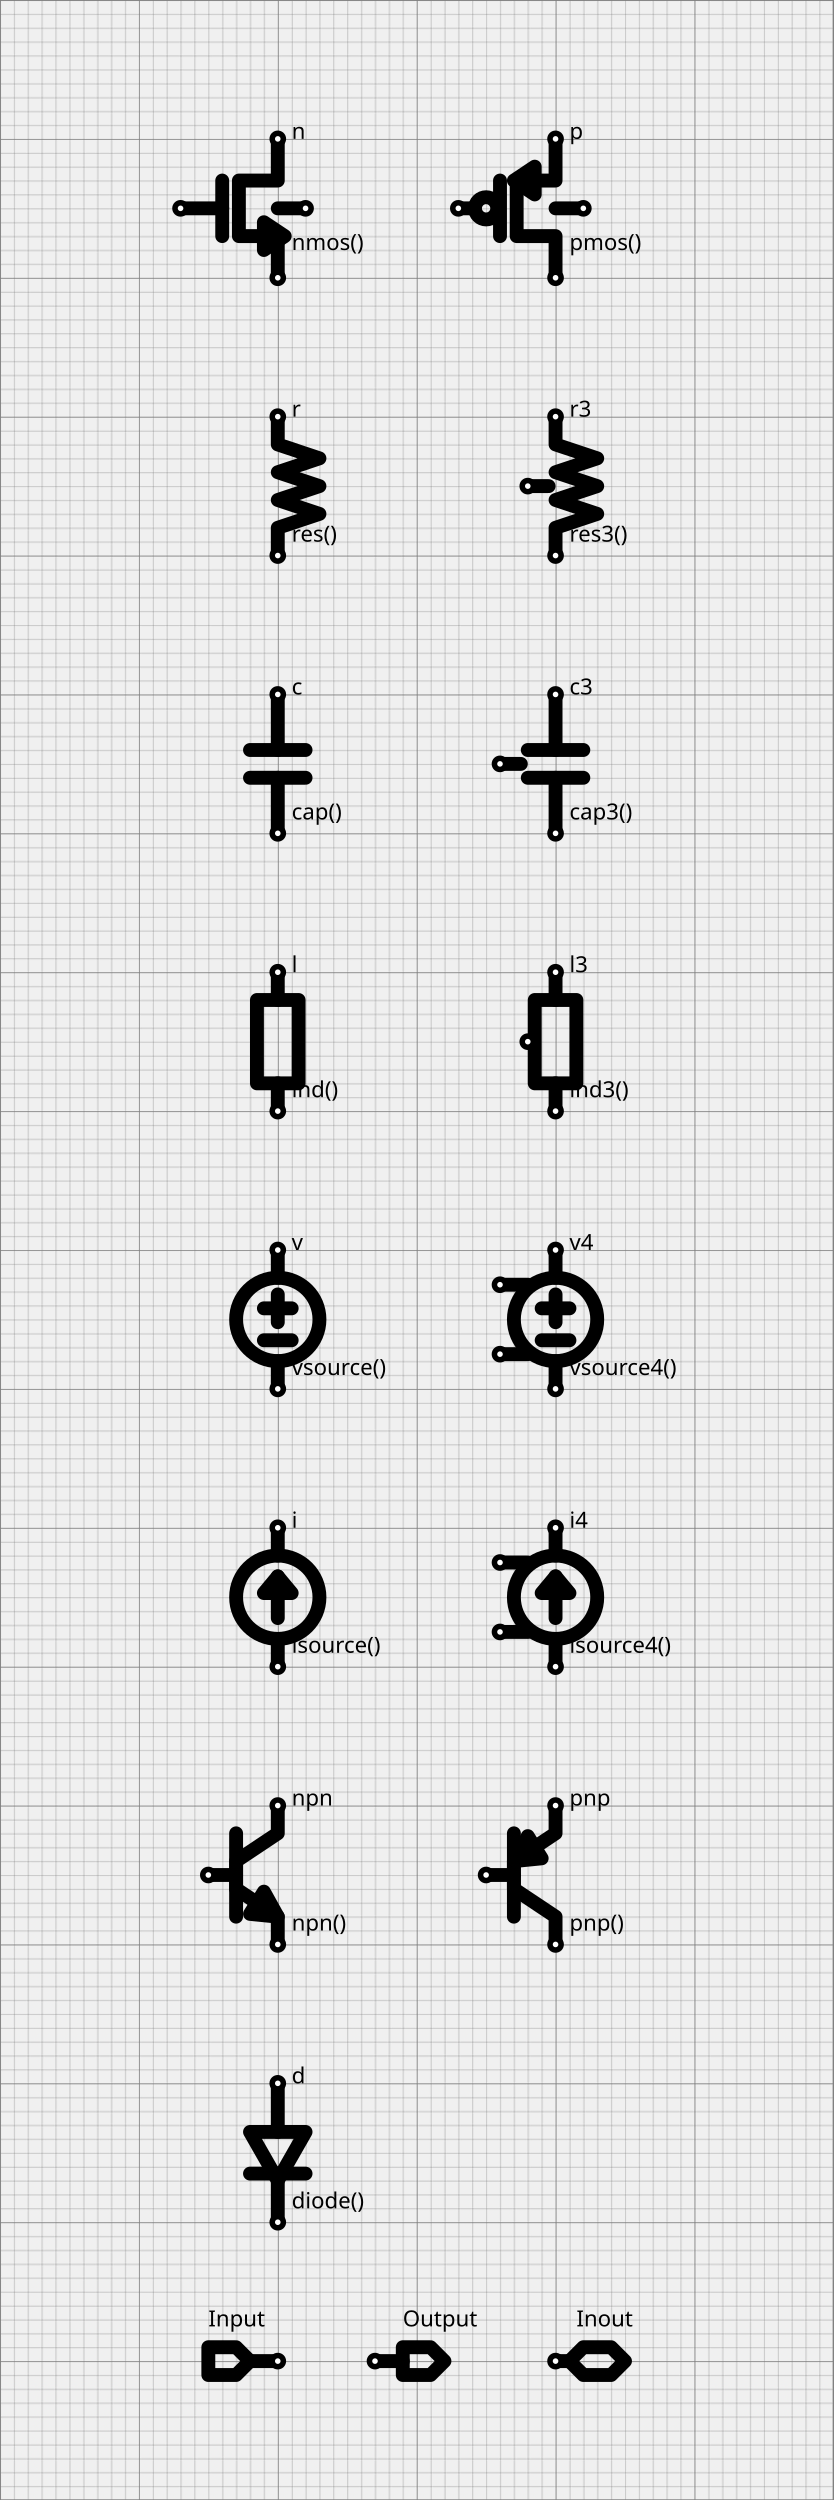
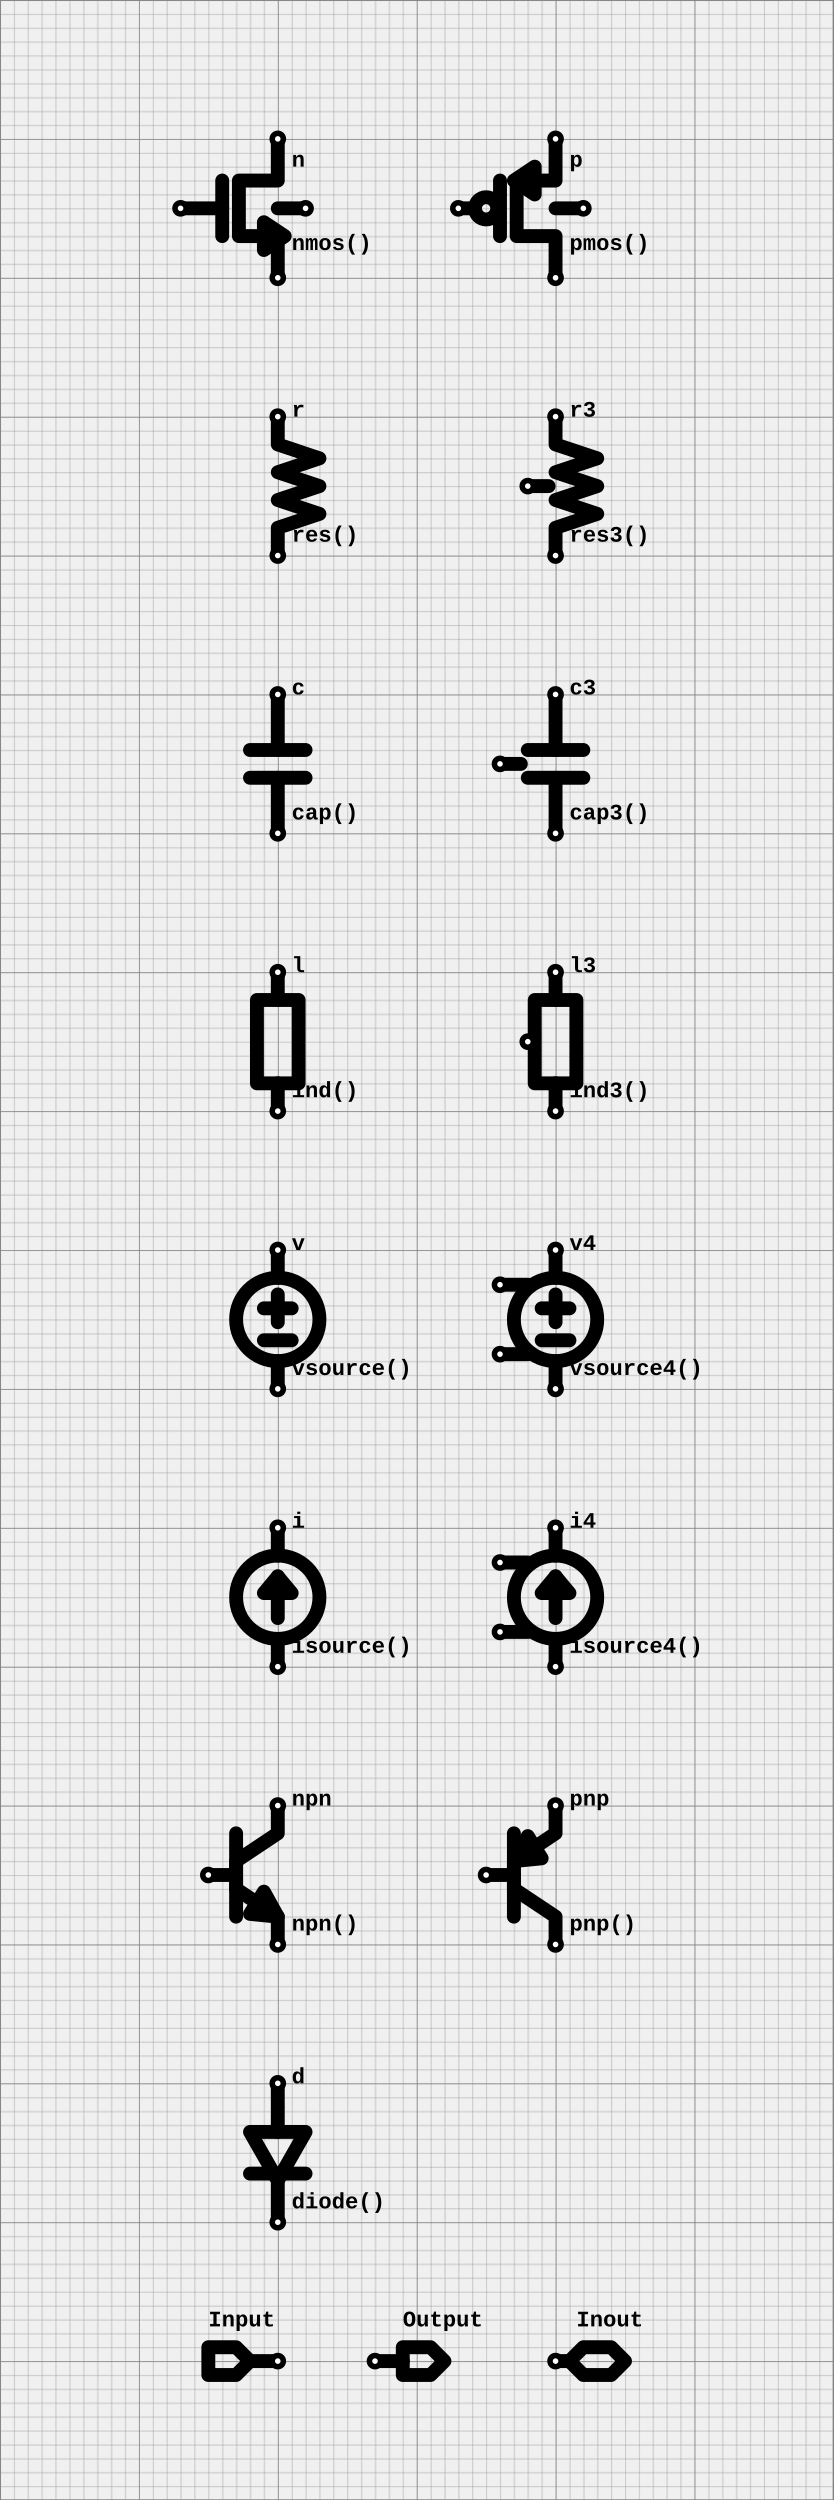
<svg xmlns="http://www.w3.org/2000/svg" width="600" height="1800">
-   <defs>
-     <pattern id="hdl21-grid-minor" width="10" height="10" patternUnits="userSpaceOnUse">
-       <path d="M 10 0 L 0 0 0 10" fill="none" stroke="gray" stroke-width="0.5" />
-     </pattern>
-     <pattern id="hdl21-grid-major" width="100" height="100" patternUnits="userSpaceOnUse">
-       <rect width="100" height="100" fill="url(#hdl21-grid-minor)" />
-       <path d="M 100 0 L 0 0 0 100" fill="none" stroke="gray" stroke-width="1" />
-     </pattern>
-   </defs>
-   <rect id="hdl21-background" width="100%" height="100%" fill="url(#hdl21-grid-major)" stroke="gray" stroke-width="1" />
-   <style>
+   <style id="hdl21-schematic-style">

/* Styling for Symbol and Wire Elements */
.hdl21-symbols {
  fill: none;
  stroke: black;
  stroke-opacity: 1;
  stroke-miterlimit: 0;
  stroke-linecap: round;
  stroke-linejoin: round;
  stroke-width: 10px;
  stroke-dashoffset: 0px;
}

.hdl21-instance-port {
  fill: white;
  stroke: black;
  stroke-opacity: 1;
  stroke-miterlimit: 0;
  stroke-linecap: round;
  stroke-linejoin: round;
  stroke-width: 4px;
  stroke-dashoffset: 0px;
}

.hdl21-dot {
-   fill: black;
-   stroke: black;
+   fill: blue;
+   stroke: blue;
  stroke-opacity: 1;
  stroke-miterlimit: 0;
  stroke-linecap: round;
  stroke-linejoin: round;
  stroke-width: 4px;
  stroke-dashoffset: 0px;
}

.hdl21-wire {
  fill: none;
  stroke: blue;
  stroke-opacity: 1;
  stroke-miterlimit: 0;
  stroke-linecap: round;
  stroke-linejoin: round;
  stroke-width: 10px;
  stroke-dashoffset: 0px;
}

/* Styling for Text Labels */
.hdl21-labels,
.hdl21-instance-name,
.hdl21-instance-of,
.hdl21-port-name,
.hdl21-wire-name {
  fill: black;
-   font-family: "Menlo";
-   /* We know, it's just too funny */
+   font-family: Menlo, Monaco, 'Courier New', monospace;
+   font-weight: bold;
  font-size: 16px;
}

/* Dark Mode Color Overrides */
@media (prefers-color-scheme:dark) {
    svg {
        background-color: #1e1e1e;
    }
+     .hdl21-dot {
+         fill: #87d3f8;
+         stroke: #87d3f8;
+     }
    .hdl21-wire {
        stroke: #87d3f8;
    }
    .hdl21-symbols {
-         stroke: darkgrey;
+         stroke: lightgrey;
    }
    .hdl21-labels,
+     .hdl21-port-name,
    .hdl21-instance-name,
    .hdl21-instance-of,
    .hdl21-wire-name {
-         fill: grey;
+         fill: lightgrey;
    }
}
</style>
+   <defs id="hdl21-schematic-defs">
+     <g id="hdl21-schematic-prelude">
+       <text />
+     </g>
+     <pattern id="hdl21-grid-minor" width="10" height="10" patternUnits="userSpaceOnUse">
+       <path d="M 10 0 L 0 0 0 10" fill="none" stroke="gray" stroke-width="0.5" />
+     </pattern>
+     <pattern id="hdl21-grid-major" width="100" height="100" patternUnits="userSpaceOnUse">
+       <rect width="100" height="100" fill="url(#hdl21-grid-minor)" />
+       <path d="M 100 0 L 0 0 0 100" fill="none" stroke="gray" stroke-width="1" />
+     </pattern>
+   </defs>
+   <rect id="hdl21-schematic-background" width="100%" height="100%" fill="url(#hdl21-grid-major)" stroke="gray" stroke-width="1" />
  <g class="hdl21-instance" transform="matrix(1 0 0 1 400 100)">
-     <g class="hdl21::primitives::pmos">
+     <g class="hdl21-elements-pmos">
      <path d="M 0 0 L 0 30 L -28 30 L -28 70 L 0 70 L 0 100" class="hdl21-symbols" />
      <path d="M -40 30 L -40 70" class="hdl21-symbols" />
      <path d="M -60 50 L -70 50" class="hdl21-symbols" />
      <path d="M 0 50 L 20 50" class="hdl21-symbols" />
      <path d="M -15 20 L -15 40 L -30 30 Z" class="hdl21-symbols" />
      <circle cx="-50" cy="50" r="8" fill="white" class="hdl21-symbols" />
-       <circle cx="0" cy="0" r="4" class="hdl21-instance-port" />
+       <circle cx="0" cy="100" r="4" class="hdl21-instance-port" />
      <circle cx="-70" cy="50" r="4" class="hdl21-instance-port" />
-       <circle cx="0" cy="100" r="4" class="hdl21-instance-port" />
+       <circle cx="0" cy="0" r="4" class="hdl21-instance-port" />
      <circle cx="20" cy="50" r="4" class="hdl21-instance-port" />
    </g>
-     <text x="10" y="0" class="hdl21-instance-name">p</text>
+     <text x="10" y="20" class="hdl21-instance-name">p</text>
    <text x="10" y="80" class="hdl21-instance-of">pmos()</text>
  </g>
  <g class="hdl21-instance" transform="matrix(1 0 0 1 200 100)">
-     <g class="hdl21::primitives::nmos">
+     <g class="hdl21-elements-nmos">
      <path d="M 0 0 L 0 30 L -28 30 L -28 70 L 0 70 L 0 100" class="hdl21-symbols" />
      <path d="M -40 30 L -40 70" class="hdl21-symbols" />
      <path d="M -40 50 L -70 50" class="hdl21-symbols" />
      <path d="M 0 50 L 20 50" class="hdl21-symbols" />
      <path d="M -10 60 L -10 80 L 5 70 Z" class="hdl21-symbols" />
      <circle cx="0" cy="0" r="4" class="hdl21-instance-port" />
      <circle cx="-70" cy="50" r="4" class="hdl21-instance-port" />
      <circle cx="0" cy="100" r="4" class="hdl21-instance-port" />
      <circle cx="20" cy="50" r="4" class="hdl21-instance-port" />
    </g>
-     <text x="10" y="0" class="hdl21-instance-name">n</text>
+     <text x="10" y="20" class="hdl21-instance-name">n</text>
    <text x="10" y="80" class="hdl21-instance-of">nmos()</text>
  </g>
  <g class="hdl21-instance" transform="matrix(1 0 0 1 200 300)">
-     <g class="hdl21::primitives::res">
+     <g class="hdl21-elements-res">
      <path d="M 0 0 L 0 20 L 30 30 L 0 40 L 30 50 L 0 60 L 30 70 L 0 80 L 0 100" class="hdl21-symbols" />
      <circle cx="0" cy="0" r="4" class="hdl21-instance-port" />
      <circle cx="0" cy="100" r="4" class="hdl21-instance-port" />
    </g>
    <text x="10" y="0" class="hdl21-instance-name">r</text>
    <text x="10" y="90" class="hdl21-instance-of">res()</text>
  </g>
  <g class="hdl21-instance" transform="matrix(1 0 0 1 400 300)">
-     <g class="hdl21::primitives::res3">
+     <g class="hdl21-elements-res3">
      <path d="M 0 0 L 0 20 L 30 30 L 0 40 L 30 50 L 0 60 L 30 70 L 0 80 L 0 100" class="hdl21-symbols" />
      <path d="M -5 50 L -20 50" class="hdl21-symbols" />
      <circle cx="0" cy="0" r="4" class="hdl21-instance-port" />
      <circle cx="0" cy="100" r="4" class="hdl21-instance-port" />
      <circle cx="-20" cy="50" r="4" class="hdl21-instance-port" />
    </g>
    <text x="10" y="0" class="hdl21-instance-name">r3</text>
    <text x="10" y="90" class="hdl21-instance-of">res3()</text>
  </g>
  <g class="hdl21-instance" transform="matrix(1 0 0 1 200 500)">
-     <g class="hdl21::primitives::cap">
+     <g class="hdl21-elements-cap">
      <path d="M 0 0 L 0 40" class="hdl21-symbols" />
      <path d="M -20 40 L 20 40" class="hdl21-symbols" />
      <path d="M -20 60 L 20 60" class="hdl21-symbols" />
      <path d="M 0 60 L 0 100" class="hdl21-symbols" />
      <circle cx="0" cy="0" r="4" class="hdl21-instance-port" />
      <circle cx="0" cy="100" r="4" class="hdl21-instance-port" />
    </g>
    <text x="10" y="0" class="hdl21-instance-name">c</text>
    <text x="10" y="90" class="hdl21-instance-of">cap()</text>
  </g>
  <g class="hdl21-instance" transform="matrix(1 0 0 1 400 500)">
-     <g class="hdl21::primitives::cap3">
+     <g class="hdl21-elements-cap3">
      <path d="M 0 0 L 0 40" class="hdl21-symbols" />
      <path d="M -20 40 L 20 40" class="hdl21-symbols" />
      <path d="M -20 60 L 20 60" class="hdl21-symbols" />
      <path d="M 0 60 L 0 100" class="hdl21-symbols" />
      <path d="M -40 50 L -25 50" class="hdl21-symbols" />
      <circle cx="0" cy="0" r="4" class="hdl21-instance-port" />
      <circle cx="0" cy="100" r="4" class="hdl21-instance-port" />
      <circle cx="-40" cy="50" r="4" class="hdl21-instance-port" />
    </g>
    <text x="10" y="0" class="hdl21-instance-name">c3</text>
    <text x="10" y="90" class="hdl21-instance-of">cap3()</text>
  </g>
  <g class="hdl21-instance" transform="matrix(1 0 0 1 200 700)">
-     <g class="hdl21::primitives::ind">
+     <g class="hdl21-elements-ind">
      <rect x="-15" y="20" width="30" height="60" class="hdl21-symbols" />
      <path d="M 0 0 L 0 20" class="hdl21-symbols" />
      <path d="M 0 80 L 0 100" class="hdl21-symbols" />
      <circle cx="0" cy="0" r="4" class="hdl21-instance-port" />
      <circle cx="0" cy="100" r="4" class="hdl21-instance-port" />
    </g>
    <text x="10" y="0" class="hdl21-instance-name">l</text>
    <text x="10" y="90" class="hdl21-instance-of">ind()</text>
  </g>
  <g class="hdl21-instance" transform="matrix(1 0 0 1 400 700)">
-     <g class="hdl21::primitives::ind3">
+     <g class="hdl21-elements-ind3">
      <rect x="-15" y="20" width="30" height="60" class="hdl21-symbols" />
      <path d="M 0 0 L 0 20" class="hdl21-symbols" />
      <path d="M 0 80 L 0 100" class="hdl21-symbols" />
      <circle cx="0" cy="0" r="4" class="hdl21-instance-port" />
      <circle cx="0" cy="100" r="4" class="hdl21-instance-port" />
      <circle cx="-20" cy="50" r="4" class="hdl21-instance-port" />
    </g>
    <text x="10" y="0" class="hdl21-instance-name">l3</text>
    <text x="10" y="90" class="hdl21-instance-of">ind3()</text>
  </g>
  <g class="hdl21-instance" transform="matrix(1 0 0 1 200 900)">
-     <g class="hdl21::primitives::vsource">
+     <g class="hdl21-elements-vsource">
      <circle cx="0" cy="50" r="30" class="hdl21-symbols" />
      <path d="M 0 0 L 0 20" class="hdl21-symbols" />
      <path d="M 0 80 L 0 100" class="hdl21-symbols" />
      <path d="M 0 32 L 0 52" class="hdl21-symbols" />
      <path d="M -10 42 L 10 42" class="hdl21-symbols" />
      <path d="M -10 65 L 10 65" class="hdl21-symbols" />
      <circle cx="0" cy="0" r="4" class="hdl21-instance-port" />
      <circle cx="0" cy="100" r="4" class="hdl21-instance-port" />
    </g>
    <text x="10" y="0" class="hdl21-instance-name">v</text>
    <text x="10" y="90" class="hdl21-instance-of">vsource()</text>
  </g>
  <g class="hdl21-instance" transform="matrix(1 0 0 1 400 900)">
-     <g class="hdl21::primitives::vsource4">
+     <g class="hdl21-elements-vsource4">
      <circle cx="0" cy="50" r="30" class="hdl21-symbols" />
      <path d="M 0 0 L 0 20" class="hdl21-symbols" />
      <path d="M 0 80 L 0 100" class="hdl21-symbols" />
      <path d="M 0 32 L 0 52" class="hdl21-symbols" />
      <path d="M -10 42 L 10 42" class="hdl21-symbols" />
      <path d="M -10 65 L 10 65" class="hdl21-symbols" />
      <path d="M -40 25 L -20 25" class="hdl21-symbols" />
      <path d="M -40 75 L -20 75" class="hdl21-symbols" />
      <circle cx="0" cy="0" r="4" class="hdl21-instance-port" />
      <circle cx="0" cy="100" r="4" class="hdl21-instance-port" />
      <circle cx="-40" cy="25" r="4" class="hdl21-instance-port" />
      <circle cx="-40" cy="75" r="4" class="hdl21-instance-port" />
    </g>
    <text x="10" y="0" class="hdl21-instance-name">v4</text>
    <text x="10" y="90" class="hdl21-instance-of">vsource4()</text>
  </g>
  <g class="hdl21-instance" transform="matrix(1 0 0 1 200 1100)">
-     <g class="hdl21::primitives::isource">
+     <g class="hdl21-elements-isource">
      <circle cx="0" cy="50" r="30" class="hdl21-symbols" />
      <path d="M 0 0 L 0 20" class="hdl21-symbols" />
      <path d="M 0 80 L 0 100" class="hdl21-symbols" />
      <path d="M 0 35 L 0 65" class="hdl21-symbols" />
      <path d="M 0 35 L -10 47 L 10 47 Z" class="hdl21-symbols" />
      <circle cx="0" cy="0" r="4" class="hdl21-instance-port" />
      <circle cx="0" cy="100" r="4" class="hdl21-instance-port" />
    </g>
    <text x="10" y="0" class="hdl21-instance-name">i</text>
    <text x="10" y="90" class="hdl21-instance-of">isource()</text>
  </g>
  <g class="hdl21-instance" transform="matrix(1 0 0 1 400 1100)">
-     <g class="hdl21::primitives::isource4">
+     <g class="hdl21-elements-isource4">
      <circle cx="0" cy="50" r="30" class="hdl21-symbols" />
      <path d="M 0 0 L 0 20" class="hdl21-symbols" />
      <path d="M 0 80 L 0 100" class="hdl21-symbols" />
      <path d="M 0 35 L 0 65" class="hdl21-symbols" />
      <path d="M 0 35 L -10 47 L 10 47 Z" class="hdl21-symbols" />
      <path d="M -40 25 L -20 25" class="hdl21-symbols" />
      <path d="M -40 75 L -20 75" class="hdl21-symbols" />
      <circle cx="0" cy="0" r="4" class="hdl21-instance-port" />
      <circle cx="0" cy="100" r="4" class="hdl21-instance-port" />
      <circle cx="-40" cy="25" r="4" class="hdl21-instance-port" />
      <circle cx="-40" cy="75" r="4" class="hdl21-instance-port" />
    </g>
    <text x="10" y="0" class="hdl21-instance-name">i4</text>
    <text x="10" y="90" class="hdl21-instance-of">isource4()</text>
  </g>
  <g class="hdl21-instance" transform="matrix(1 0 0 1 200 1500)">
-     <g class="hdl21::primitives::diode">
+     <g class="hdl21-elements-diode">
      <path d="M 0 70 L -20 35 L 20 35 Z" class="hdl21-symbols" />
      <path d="M -20 65 L 20 65" class="hdl21-symbols" />
      <path d="M 0 0 L 0 35" class="hdl21-symbols" />
      <path d="M 0 65 L 0 100" class="hdl21-symbols" />
      <circle cx="0" cy="0" r="4" class="hdl21-instance-port" />
      <circle cx="0" cy="100" r="4" class="hdl21-instance-port" />
    </g>
    <text x="10" y="0" class="hdl21-instance-name">d</text>
    <text x="10" y="90" class="hdl21-instance-of">diode()</text>
  </g>
  <g class="hdl21-instance" transform="matrix(1 0 0 1 200 1300)">
-     <g class="hdl21::primitives::npn">
+     <g class="hdl21-elements-npn">
      <path d="M 0 0 L 0 20 L -30 40 L -30 60 L 0 80 L 0 100" class="hdl21-symbols" />
      <path d="M -30 80 L -30 20" class="hdl21-symbols" />
      <path d="M -30 50 L -50 50" class="hdl21-symbols" />
      <path d="M -20 78 L -10 62 L 0 80 Z" class="hdl21-symbols" />
      <circle cx="0" cy="0" r="4" class="hdl21-instance-port" />
      <circle cx="-50" cy="50" r="4" class="hdl21-instance-port" />
      <circle cx="0" cy="100" r="4" class="hdl21-instance-port" />
    </g>
    <text x="10" y="0" class="hdl21-instance-name">npn</text>
    <text x="10" y="90" class="hdl21-instance-of">npn()</text>
  </g>
  <g class="hdl21-instance" transform="matrix(1 0 0 1 400 1300)">
-     <g class="hdl21::primitives::pnp">
+     <g class="hdl21-elements-pnp">
      <path d="M 0 0 L 0 20 L -30 40 L -30 60 L 0 80 L 0 100" class="hdl21-symbols" />
      <path d="M -30 80 L -30 20" class="hdl21-symbols" />
      <path d="M -30 50 L -50 50" class="hdl21-symbols" />
      <path d="M -20 22 L -10 38 L -30 40 Z" class="hdl21-symbols" />
      <circle cx="0" cy="0" r="4" class="hdl21-instance-port" />
      <circle cx="-50" cy="50" r="4" class="hdl21-instance-port" />
      <circle cx="0" cy="100" r="4" class="hdl21-instance-port" />
    </g>
    <text x="10" y="0" class="hdl21-instance-name">pnp</text>
    <text x="10" y="90" class="hdl21-instance-of">pnp()</text>
  </g>
  <g class="hdl21-port" transform="matrix(1 0 0 1 200 1700)">
-     <g class="hdl21::primitives::input">
+     <g class="hdl21-ports-input">
      <path d="M -50 -10 L -50 10 L -30 10 L -20 0 L -30 -10 Z" class="hdl21-symbols" />
      <path d="M -20 0 L 0 0" class="hdl21-symbols" />
      <circle cx="0" cy="0" r="4" class="hdl21-instance-port" />
    </g>
    <text x="-50" y="-25" class="hdl21-port-name">Input</text>
  </g>
  <g class="hdl21-port" transform="matrix(1 0 0 1 270 1700)">
-     <g class="hdl21::primitives::output">
+     <g class="hdl21-ports-output">
      <path d="M 20 -10 L 20 10 L 40 10 L 50 0 L 40 -10 Z" class="hdl21-symbols" />
      <path d="M 0 0 L 20 0" class="hdl21-symbols" />
      <circle cx="0" cy="0" r="4" class="hdl21-instance-port" />
    </g>
    <text x="20" y="-25" class="hdl21-port-name">Output</text>
  </g>
  <g class="hdl21-port" transform="matrix(1 0 0 1 400 1700)">
-     <g class="hdl21::primitives::inout">
+     <g class="hdl21-ports-inout">
      <path d="M 20 -10 L 10 0 L 20 10 L 40 10 L 50 0 L 40 -10 Z" class="hdl21-symbols" />
      <path d="M 0 0 L 10 0" class="hdl21-symbols" />
      <circle cx="0" cy="0" r="4" class="hdl21-instance-port" />
    </g>
    <text x="15" y="-25" class="hdl21-port-name">Inout</text>
  </g>
</svg>
